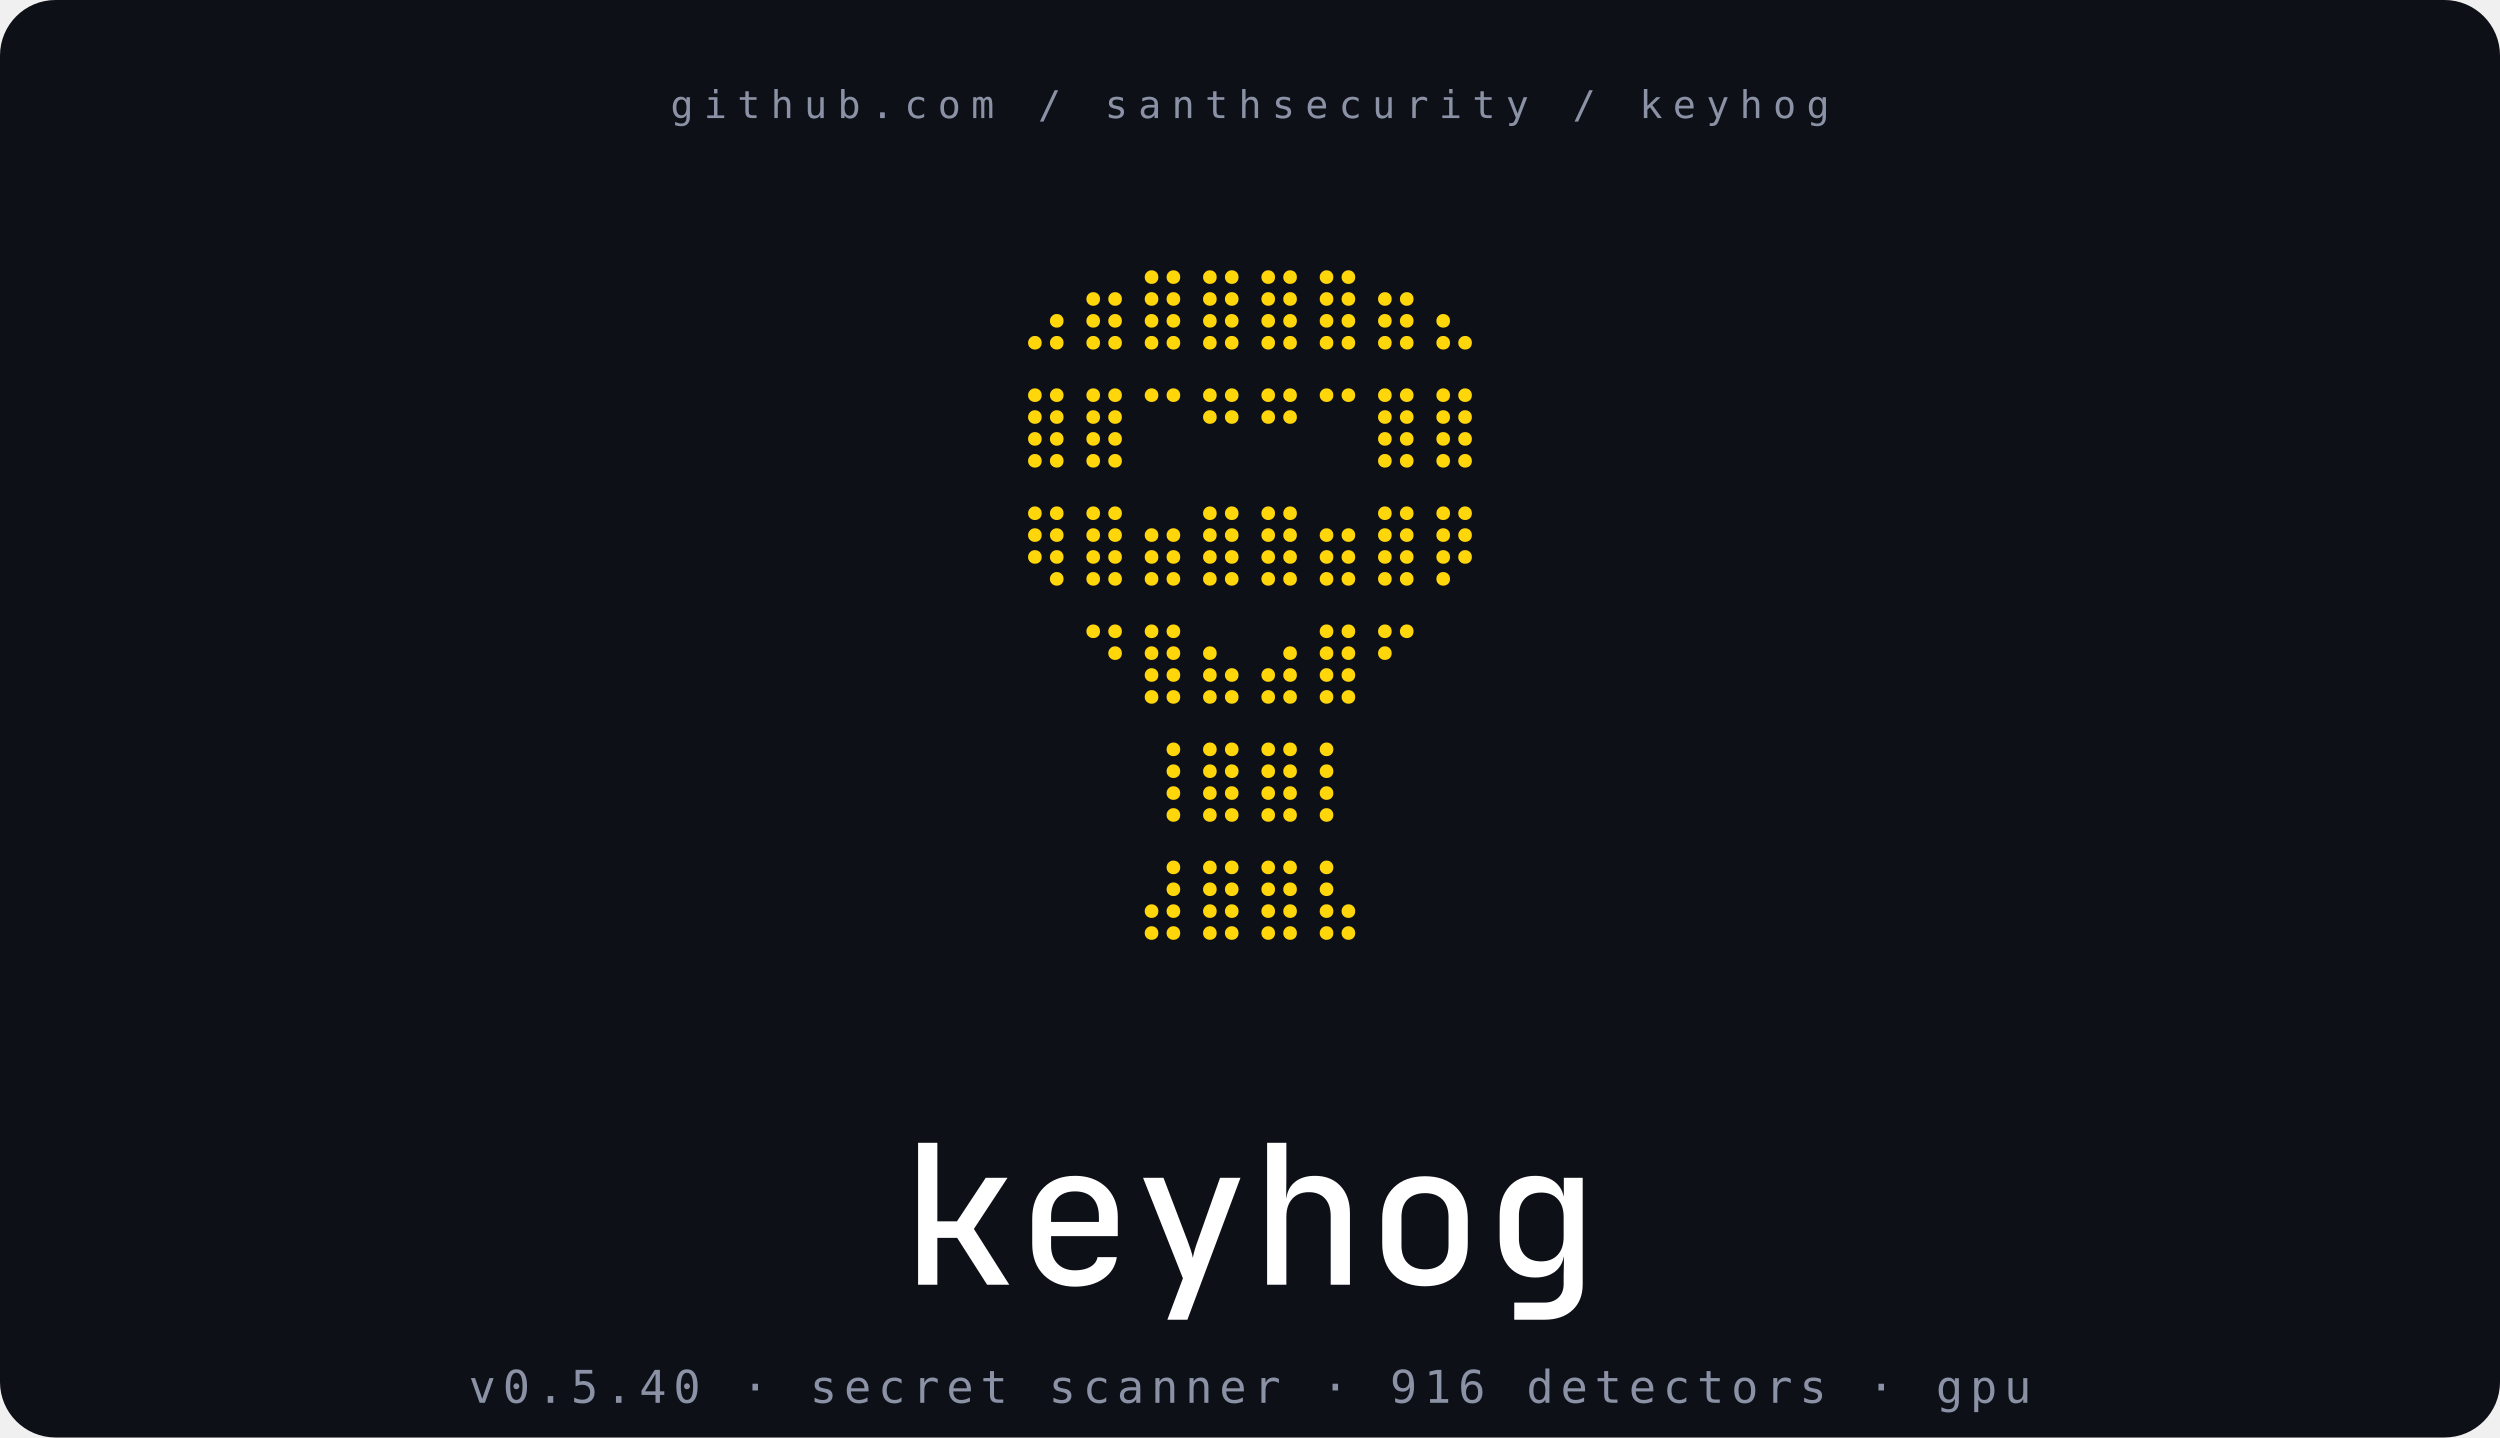
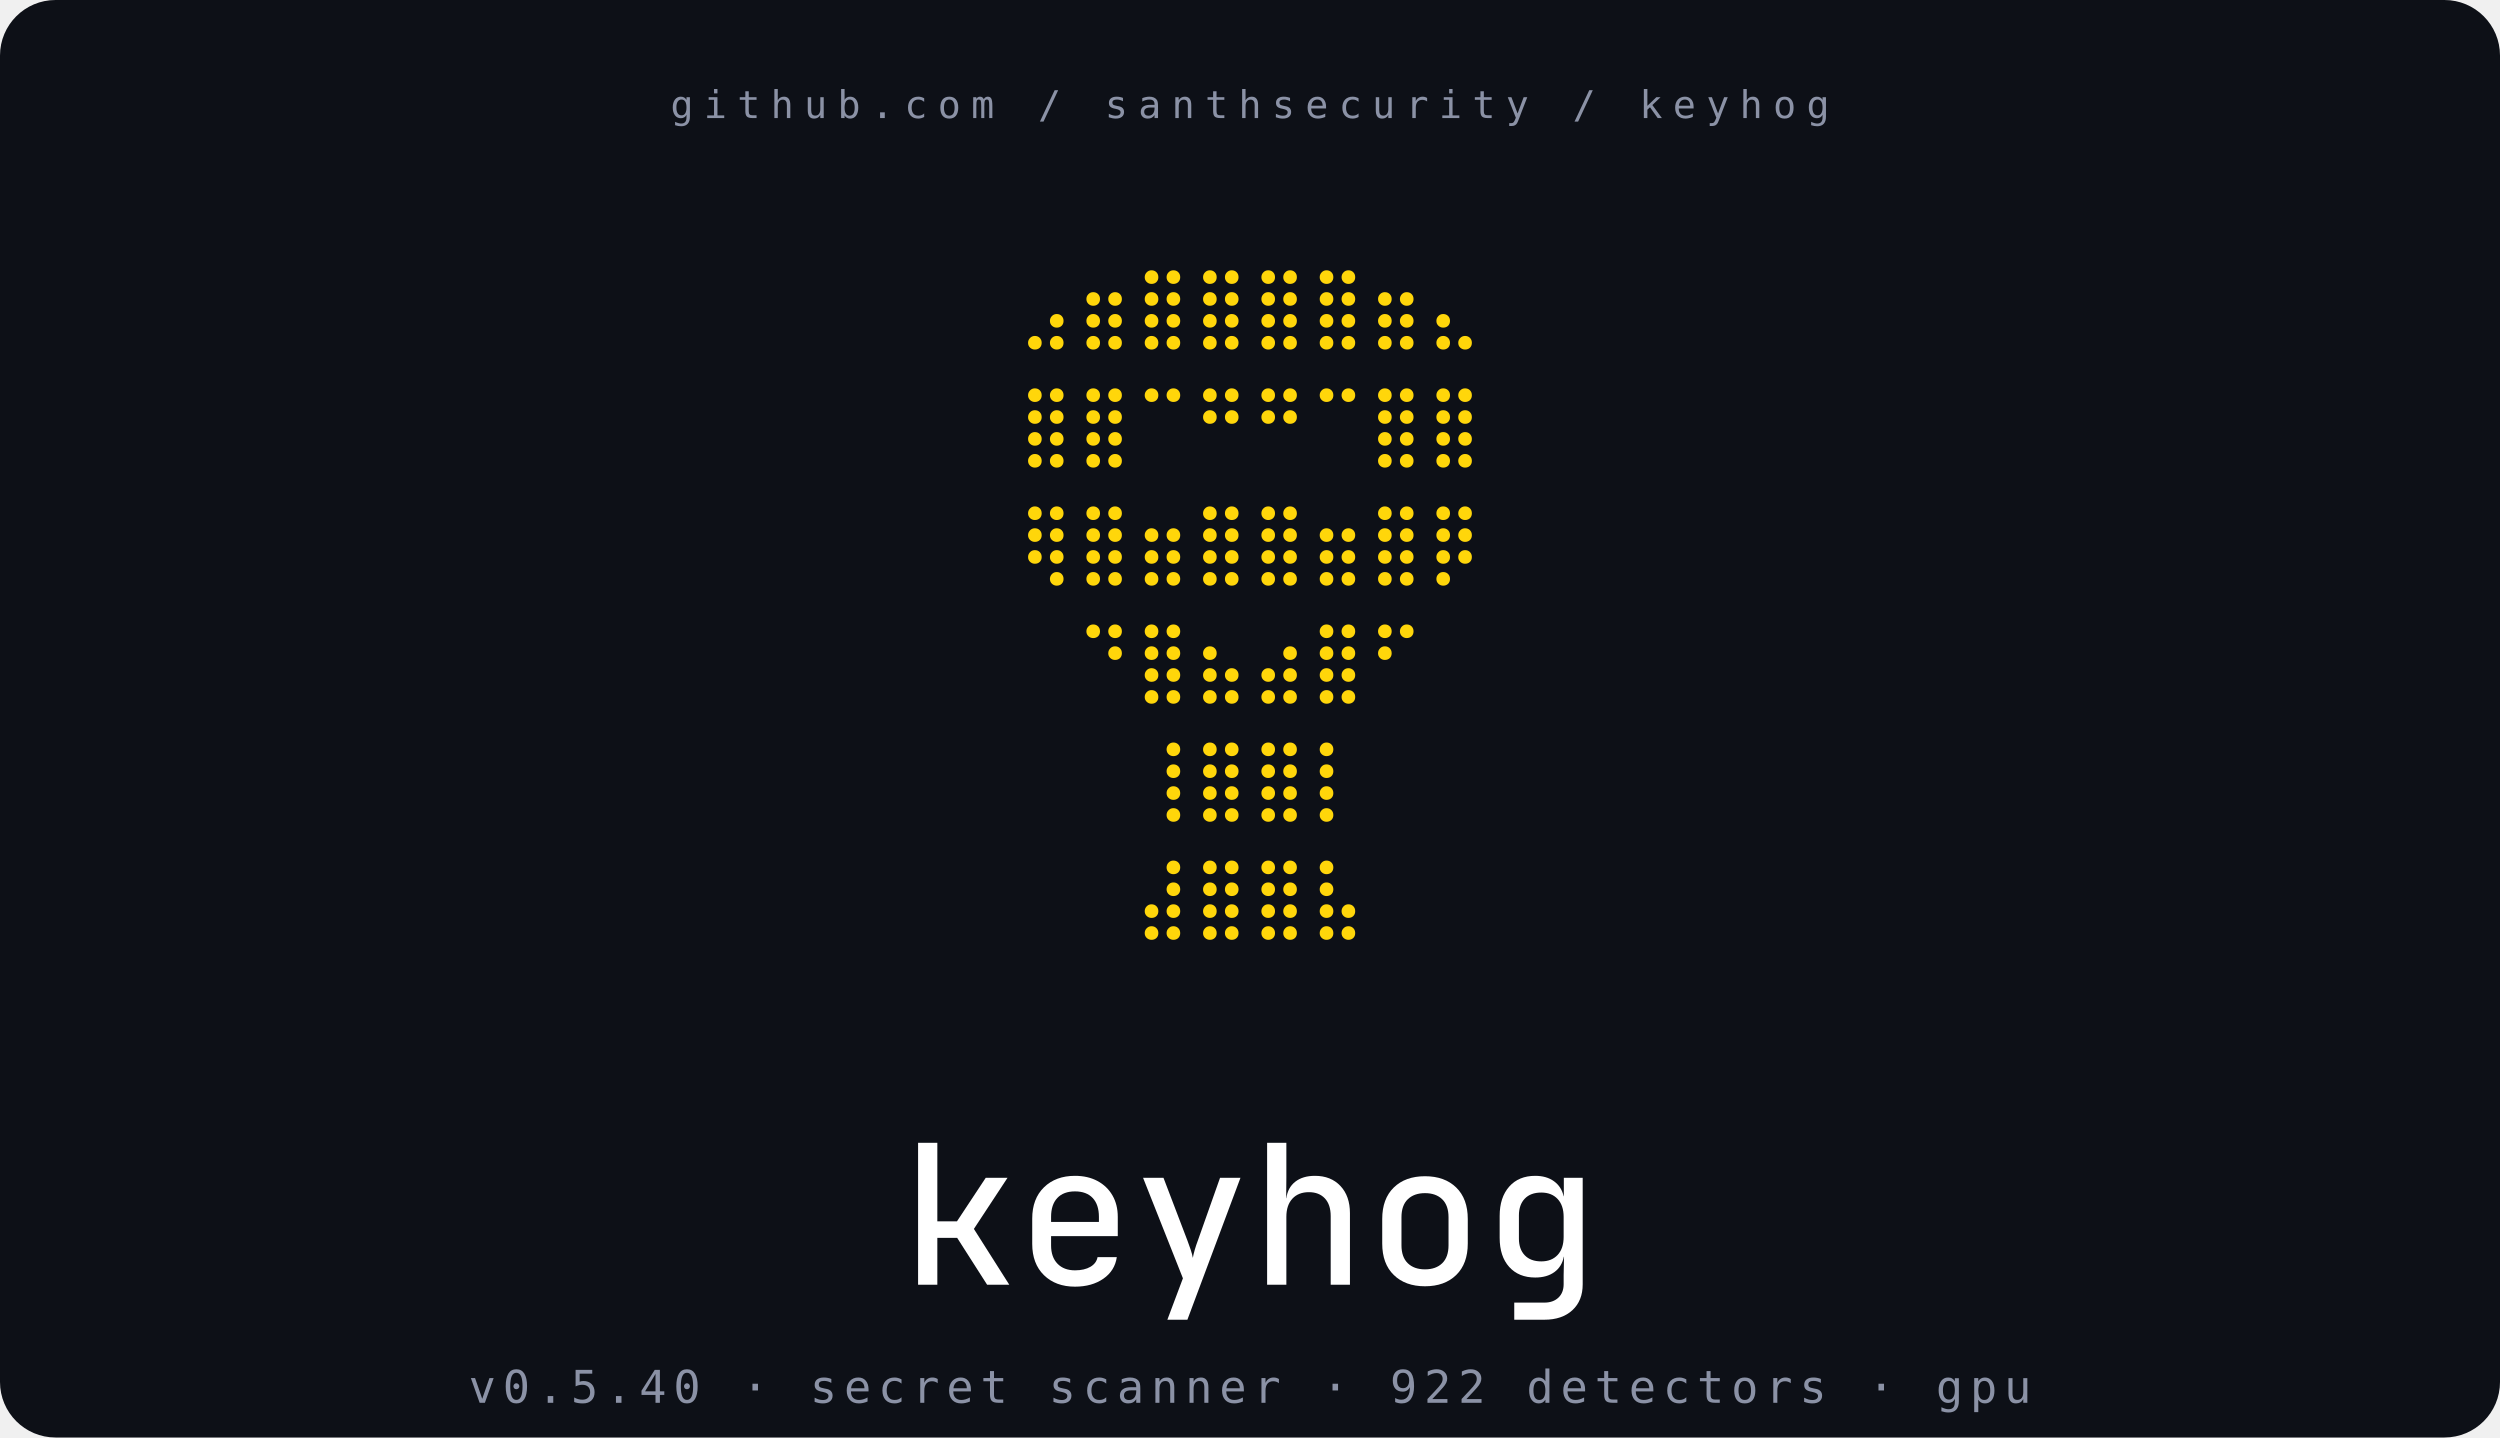
- <svg xmlns="http://www.w3.org/2000/svg" viewBox="0 0 720 414" width="720" height="414" role="img" aria-label="keyhog - secret scanner - 916 detectors - gpu">
+ <svg xmlns="http://www.w3.org/2000/svg" viewBox="0 0 720 414" width="720" height="414" role="img" aria-label="keyhog - secret scanner - 922 detectors - gpu">
  <rect x="0" y="0" width="720" height="414" rx="16" fill="#0d1017" />
  <g text-anchor="middle">
    <text fill="#8b92a6" x="360" y="34" font-family="'JetBrains Mono', ui-monospace, 'SF Mono', Menlo, Consolas, monospace" font-size="11" letter-spacing="3">github.com  /  santhsecurity  /  keyhog</text>
    <g font-family="'JetBrains Mono', ui-monospace, 'SF Mono', 'Cascadia Code', 'DejaVu Sans Mono', 'Liberation Mono', Menlo, Consolas, monospace" fill="#ffd60a" font-size="28" xml:space="preserve">
      <text x="360" y="98">⠀⣠⣶⣿⣿⣿⣿⣶⣄⠀</text>
      <text x="360" y="132">⠀⣿⣿⠉⠛⠛⠉⣿⣿⠀</text>
      <text x="360" y="166">⠀⢿⣿⣶⣿⣿⣶⣿⡿⠀</text>
      <text x="360" y="200">⠀⠀⠙⣿⣦⣴⣿⠋⠀⠀</text>
      <text x="360" y="234">⠀⠀⠀⢸⣿⣿⡇⠀⠀⠀</text>
      <text x="360" y="268">⠀⠀⠀⣼⣿⣿⣧⠀⠀⠀</text>
    </g>
    <g fill="#ffffff" transform="translate(259.20,370)">
      <g transform="translate(0.000,0) scale(0.056,-0.056)">
        <path d="M93 0V730H192V326H293L441 550H553L380 287L562 0H448L294 241H192V0Z" />
      </g>
      <g transform="translate(33.600,0) scale(0.056,-0.056)">
        <path d="M300 -10Q201 -10 140.5 49.0Q80 108 80 210V340Q80 442 140.5 501.0Q201 560 300 560Q366 560 415.5 533.5Q465 507 492.5 459.5Q520 412 520 349V250H177V202Q177 142 210.0 108.0Q243 74 300 74Q348 74 379.0 92.0Q410 110 416 142H515Q505 72 446.0 31.0Q387 -10 300 -10ZM177 349V323H423V349Q423 412 391.0 446.0Q359 480 300 480Q241 480 209.0 446.0Q177 412 177 349Z" />
      </g>
      <g transform="translate(67.200,0) scale(0.056,-0.056)">
        <path d="M175 -180 255 33 50 550H155L279 225Q287 204 295.0 180.0Q303 156 306 138Q309 156 316.0 180.0Q323 204 331 225L446 550H551L278 -180Z" />
      </g>
      <g transform="translate(100.800,0) scale(0.056,-0.056)">
        <path d="M88 0V730H187V550L186 445H187Q194 499 232.5 529.5Q271 560 334 560Q416 560 465.0 508.0Q514 456 514 368V0H415V353Q415 412 385.0 444.0Q355 476 303 476Q249 476 218.0 442.5Q187 409 187 349V0Z" />
      </g>
      <g transform="translate(134.400,0) scale(0.056,-0.056)">
        <path d="M300 -8Q199 -8 139.5 50.0Q80 108 80 212V338Q80 442 139.5 500.0Q199 558 300 558Q401 558 460.5 500.0Q520 442 520 338V212Q520 108 460.5 50.0Q401 -8 300 -8ZM300 79Q356 79 388.5 110.5Q421 142 421 203V347Q421 408 388.5 439.5Q356 471 300 471Q244 471 211.5 439.5Q179 408 179 347V203Q179 142 211.5 110.5Q244 79 300 79Z" />
      </g>
      <g transform="translate(168.000,0) scale(0.056,-0.056)">
        <path d="M159 -180V-92H314Q359 -92 386.0 -66.5Q413 -41 413 3V49L415 144H414Q404 93 365.5 65.0Q327 37 267 37Q182 37 133.0 91.5Q84 146 84 241V354Q84 449 133.0 504.5Q182 560 267 560Q325 560 363.5 532.0Q402 504 413 455H414V550H511V2Q511 -82 458.0 -131.0Q405 -180 314 -180ZM298 120Q351 120 382.0 153.0Q413 186 413 246V349Q413 408 382.0 441.0Q351 474 298 474Q243 474 213.0 442.5Q183 411 183 357V237Q183 183 213.0 151.5Q243 120 298 120Z" />
      </g>
    </g>
-     <text fill="#8b92a6" x="360" y="404" font-family="'JetBrains Mono', ui-monospace, 'SF Mono', Menlo, Consolas, monospace" font-size="13" letter-spacing="2">v0.5.40  ·  secret scanner  ·  916 detectors  ·  gpu</text>
+     <text fill="#8b92a6" x="360" y="404" font-family="'JetBrains Mono', ui-monospace, 'SF Mono', Menlo, Consolas, monospace" font-size="13" letter-spacing="2">v0.5.40  ·  secret scanner  ·  922 detectors  ·  gpu</text>
  </g>
</svg>
